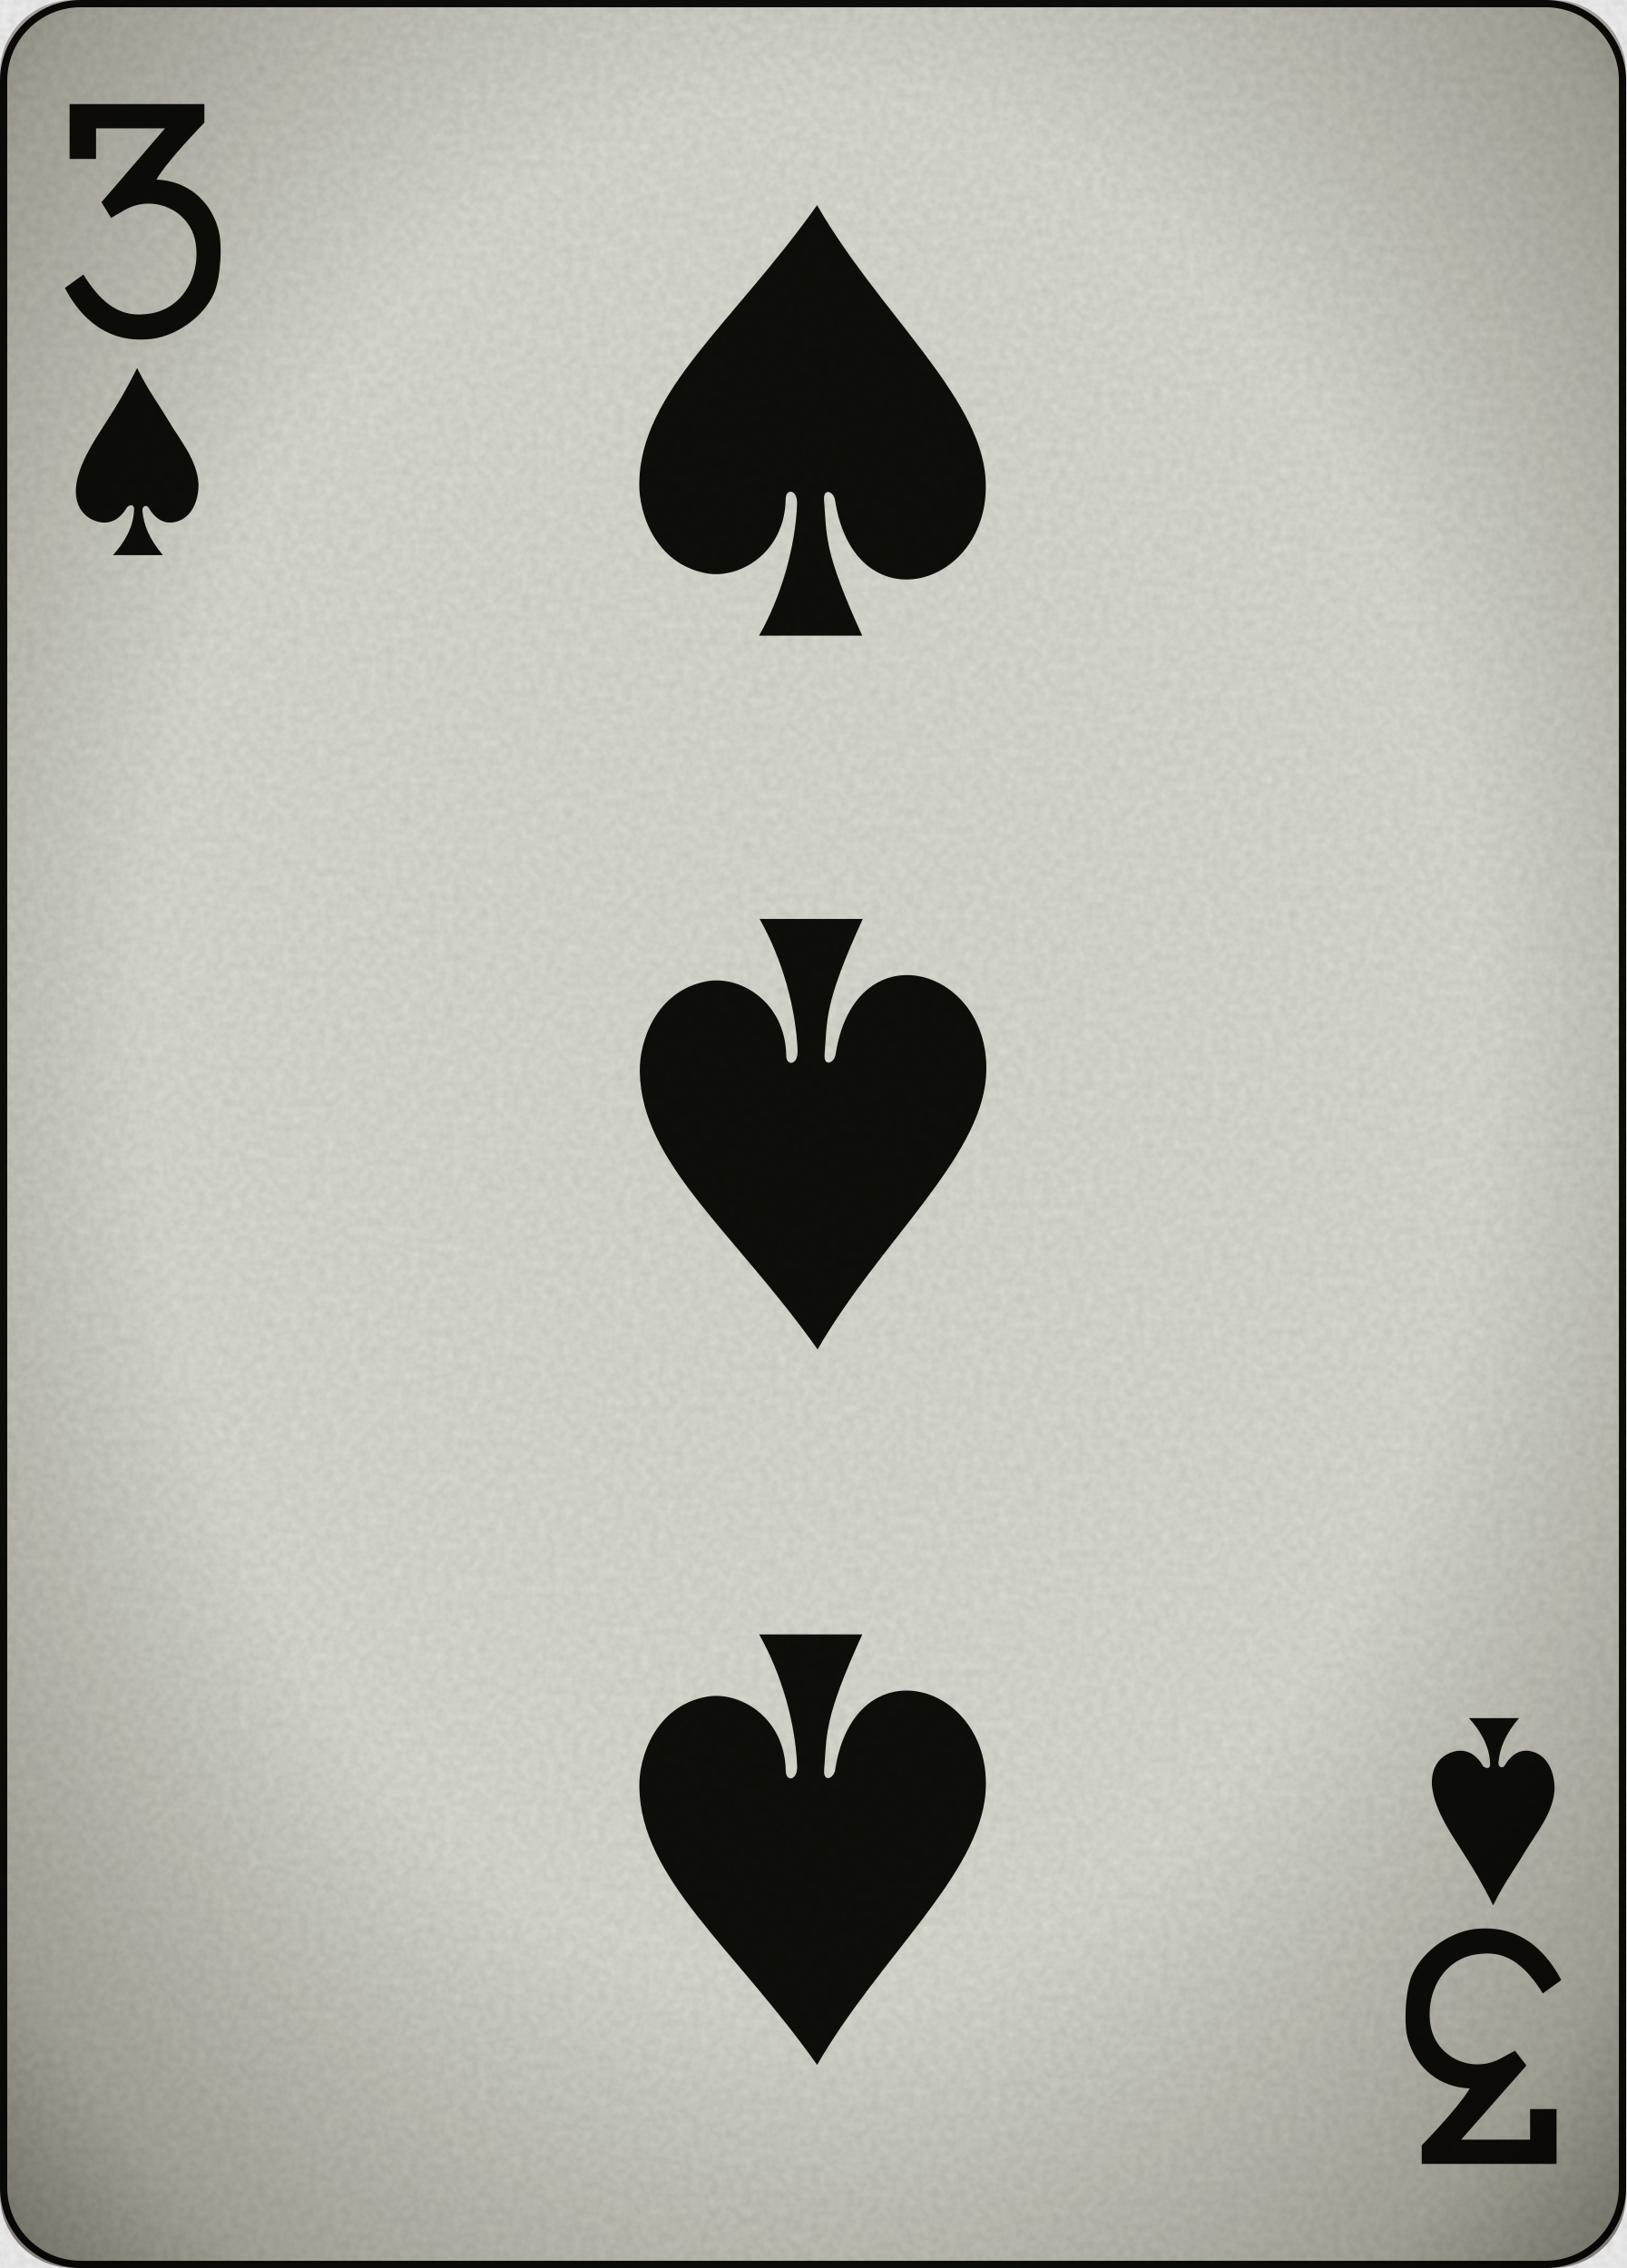
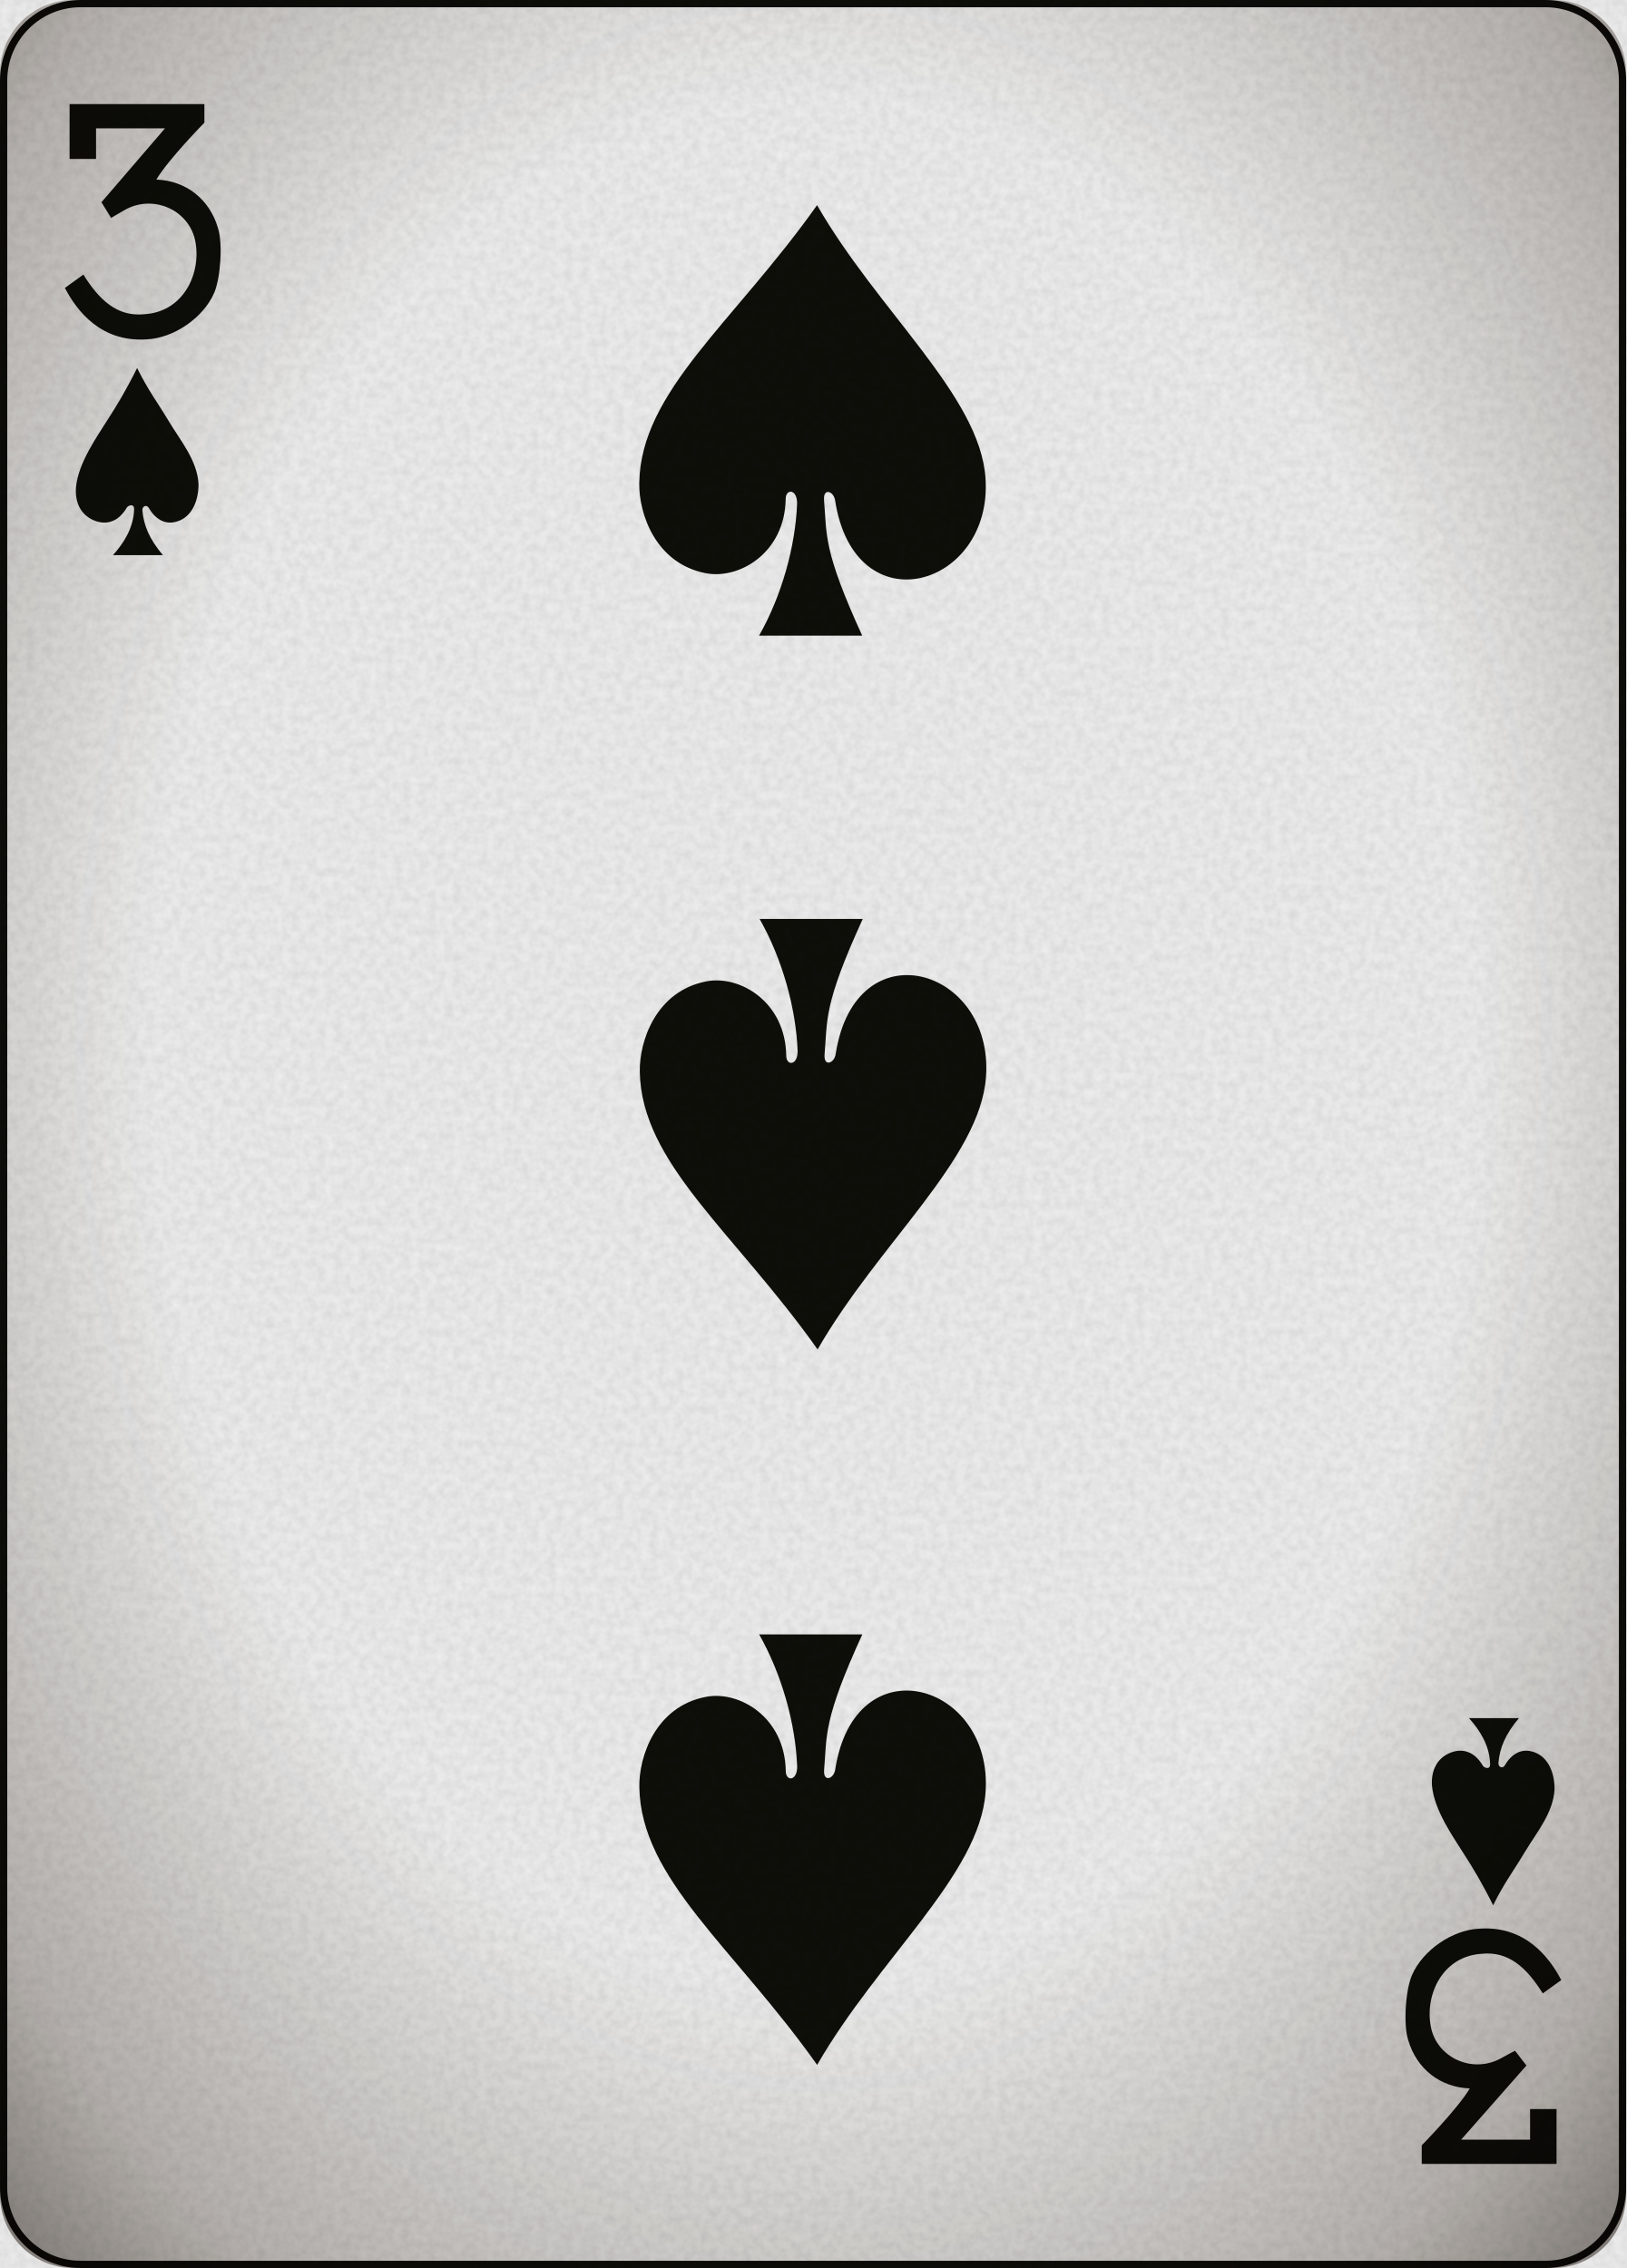
<svg xmlns="http://www.w3.org/2000/svg" width="224.225" height="312.808" id="svg4423" version="1.1">
  <defs id="defs4425">
    <filter id="envejecido" x="-15%" y="-15%" width="130%" height="130%" color-interpolation-filters="sRGB">
      <feColorMatrix in="SourceGraphic" type="matrix" values="0.62 0.12 0.05 0 0.06                 0.05 0.70 0.05 0 0.06                 0.00 0.06 0.72 0 0.04                 0    0    0    1 0" result="warm" />
      <feTurbulence type="fractalNoise" baseFrequency="0.85" numOctaves="2" seed="11" result="noise" />
      <feColorMatrix in="noise" type="matrix" values="0 0 0 0 0                 0 0 0 0 0                 0 0 0 0 0                 0 0 0 0.10 0" result="noiseAlpha" />
      <feComposite in="noiseAlpha" in2="warm" operator="over" result="grained" />
    </filter>
    <radialGradient id="vignette-grad" cx="50%" cy="46%" r="75%">
      <stop offset="55%" stop-color="#2a1a0a" stop-opacity="0" />
      <stop offset="85%" stop-color="#2a1a0a" stop-opacity="0.28" />
      <stop offset="100%" stop-color="#160d05" stop-opacity="0.55" />
    </radialGradient>
  </defs>
  <g id="layer1" transform="translate(-259.9348,-369.7772)" filter="url(#envejecido)">
    <g transform="translate(-1160.768,92.13511)" id="g3523" style="display:inline">
      <g id="g8060">
        <g id="g8890-0" style="display:inline" transform="translate(-5059.956,3024.952)">
-           <rect ry="10.63" rx="10.63" style="display:inline;fill:#ffffff;fill-opacity:1;stroke:#000000;stroke-width:0.997;stroke-miterlimit:4;stroke-dasharray:none;stroke-opacity:1" id="rect6351-2" width="223.228" height="311.811" x="6481.158" y="-2746.811" />
+           <rect ry="10.63" rx="10.63" style="display:inline;fill:none;fill-opacity:0;stroke:#000000;stroke-width:0.997;stroke-miterlimit:4;stroke-dasharray:none;stroke-opacity:1" id="rect6351-2" width="223.228" height="311.811" x="6481.158" y="-2746.811" />
          <g id="g8582-4" transform="matrix(0.3010621,0,0,0.3010621,5635.595,-1948.954)">
            <path style="display:inline;fill:#000000;fill-opacity:1" d="m 2836.664,-2519.891 8.461,-6.112 c 7.354,11.738 15.562,19.474 28.118,18.144 18.845,-1.267 26.649,-20.661 22.704,-35.285 -3.809,-13.103 -19.417,-19.495 -31.815,-12.498 -2.924,1.65 -6.305,3.688 -6.305,3.688 l -4.414,-7.194 29.109,-33.863 -31.59,0 0,14.016 -12.122,0 0,-25.128 61.746,0 0,8.529 c 0,0 -16.538,16.837 -22.013,26.066 13.469,0.49 24.323,8.864 28.208,22.116 2.28,6.97 1.255,22.922 -1.716,29.788 -4.961,11.463 -18.548,20.759 -30.962,21.297 -20.828,1.376 -31.893,-12.961 -37.408,-23.562 z" id="path7102-86" />
            <path id="path7118-50" d="m 3522.005,-1744.688 -8.461,6.112 c -7.354,-11.738 -15.562,-19.474 -28.118,-18.144 -18.845,1.267 -26.649,20.661 -22.704,35.285 3.809,13.103 19.417,19.495 31.815,12.498 2.924,-1.65 6.305,-3.375 6.305,-3.375 l 5.226,6.757 -29.922,33.988 31.59,0 0,-14.016 12.122,0 0,25.128 -61.746,0 0,-8.529 c 0,0 16.538,-16.837 22.013,-26.066 -13.469,-0.49 -24.323,-8.864 -28.208,-22.116 -2.28,-6.97 -1.255,-22.922 1.716,-29.788 4.961,-11.463 18.548,-20.759 30.962,-21.297 20.828,-1.376 31.893,12.961 37.408,23.562 z" style="display:inline;fill:#000000;fill-opacity:1" />
          </g>
        </g>
      </g>
      <path id="path3196" d="m 1530.612,347.075 c 0.015,-2.026 -1.587,-2.064 -1.569,-0.586 -0.134,7.429 -6.417,11.086 -10.981,10.219 -7.036,-1.338 -9.282,-8.322 -9.215,-12.435 0.207,-12.696 12.988,-22.058 24.52,-38.335 8.45,14.691 22.397,26.23 23.223,37.586 1.098,15.098 -18.009,20.73 -20.737,3.133 -0.176,-1.243 -1.64,-1.801 -1.526,-0.065 0.414,4.823 -0.175,6.831 5.266,18.719 l -14.222,0 c 3.15,-5.555 5.025,-12.375 5.24,-18.236 z" style="display:inline;fill:#000000;fill-opacity:1" />
      <path id="path3256" d="m 1530.686,422.621 c 0.015,2.026 -1.587,2.064 -1.569,0.586 -0.134,-7.429 -6.417,-11.086 -10.981,-10.219 -7.036,1.338 -9.282,8.322 -9.215,12.435 0.207,12.696 12.988,22.058 24.52,38.335 8.45,-14.691 22.397,-26.23 23.223,-37.586 1.098,-15.098 -18.009,-20.73 -20.737,-3.133 -0.176,1.243 -1.64,1.801 -1.526,0.065 0.414,-4.823 -0.175,-6.831 5.266,-18.719 l -14.222,0 c 3.15,5.555 5.025,12.375 5.24,18.236 z" style="display:inline;fill:#000000;fill-opacity:1" />
      <path id="path3258" d="m 1530.623,521.302 c 0.015,2.026 -1.587,2.064 -1.569,0.586 -0.134,-7.429 -6.417,-11.086 -10.981,-10.219 -7.036,1.338 -9.282,8.322 -9.215,12.435 0.207,12.696 12.988,22.058 24.52,38.335 8.45,-14.691 22.397,-26.23 23.223,-37.586 1.098,-15.098 -18.009,-20.73 -20.737,-3.133 -0.176,1.243 -1.64,1.801 -1.526,0.065 0.414,-4.823 -0.175,-6.831 5.266,-18.719 l -14.222,0 c 3.15,5.555 5.025,12.375 5.24,18.236 z" style="display:inline;fill:#000000;fill-opacity:1" />
      <path id="path3312" d="m 1439.195,347.861 c 0.01,-0.872 -0.895,-0.465 -1.018,-0.19 -1.163,1.986 -2.865,2.448 -4.548,1.732 -1.667,-0.709 -2.604,-2.28 -2.454,-4.522 0.31,-3.438 3.035,-7.2 4.355,-9.326 1.252,-1.93 2.628,-4.222 4.077,-7.154 1.697,3.363 2.559,4.321 4.405,7.391 1.626,2.704 3.893,5.353 4.067,8.622 0,2.485 -1.046,4.832 -3.399,5.259 -1.331,0.242 -2.579,-0.442 -3.504,-2.037 -0.282,-0.407 -0.849,-0.195 -0.839,0.362 0.165,2.093 0.955,3.983 2.829,6.212 l -6.887,0 c 1.41,-1.576 2.849,-3.704 2.915,-6.349 z" style="display:inline;fill:#000000;fill-opacity:1" />
      <path style="display:inline;fill:#000000;fill-opacity:1" d="m 1626.177,520.961 c 0.01,0.872 -0.895,0.465 -1.018,0.19 -1.163,-1.986 -2.865,-2.448 -4.548,-1.732 -1.667,0.709 -2.604,2.28 -2.454,4.522 0.31,3.438 3.035,7.2 4.355,9.326 1.252,1.93 2.628,4.222 4.077,7.154 1.697,-3.363 2.559,-4.321 4.405,-7.392 1.626,-2.704 3.893,-5.353 4.067,-8.622 0,-2.485 -1.046,-4.832 -3.399,-5.259 -1.331,-0.242 -2.579,0.442 -3.504,2.037 -0.282,0.407 -0.849,0.195 -0.839,-0.362 0.165,-2.093 0.955,-3.983 2.829,-6.212 l -6.887,0 c 1.41,1.576 2.849,3.704 2.915,6.349 z" id="path3334" />
    </g>
  </g>
  <rect x="0" y="0" width="224.225" height="312.808" rx="10.09" ry="10.09" fill="url(#vignette-grad)" style="mix-blend-mode:multiply" />
</svg>
